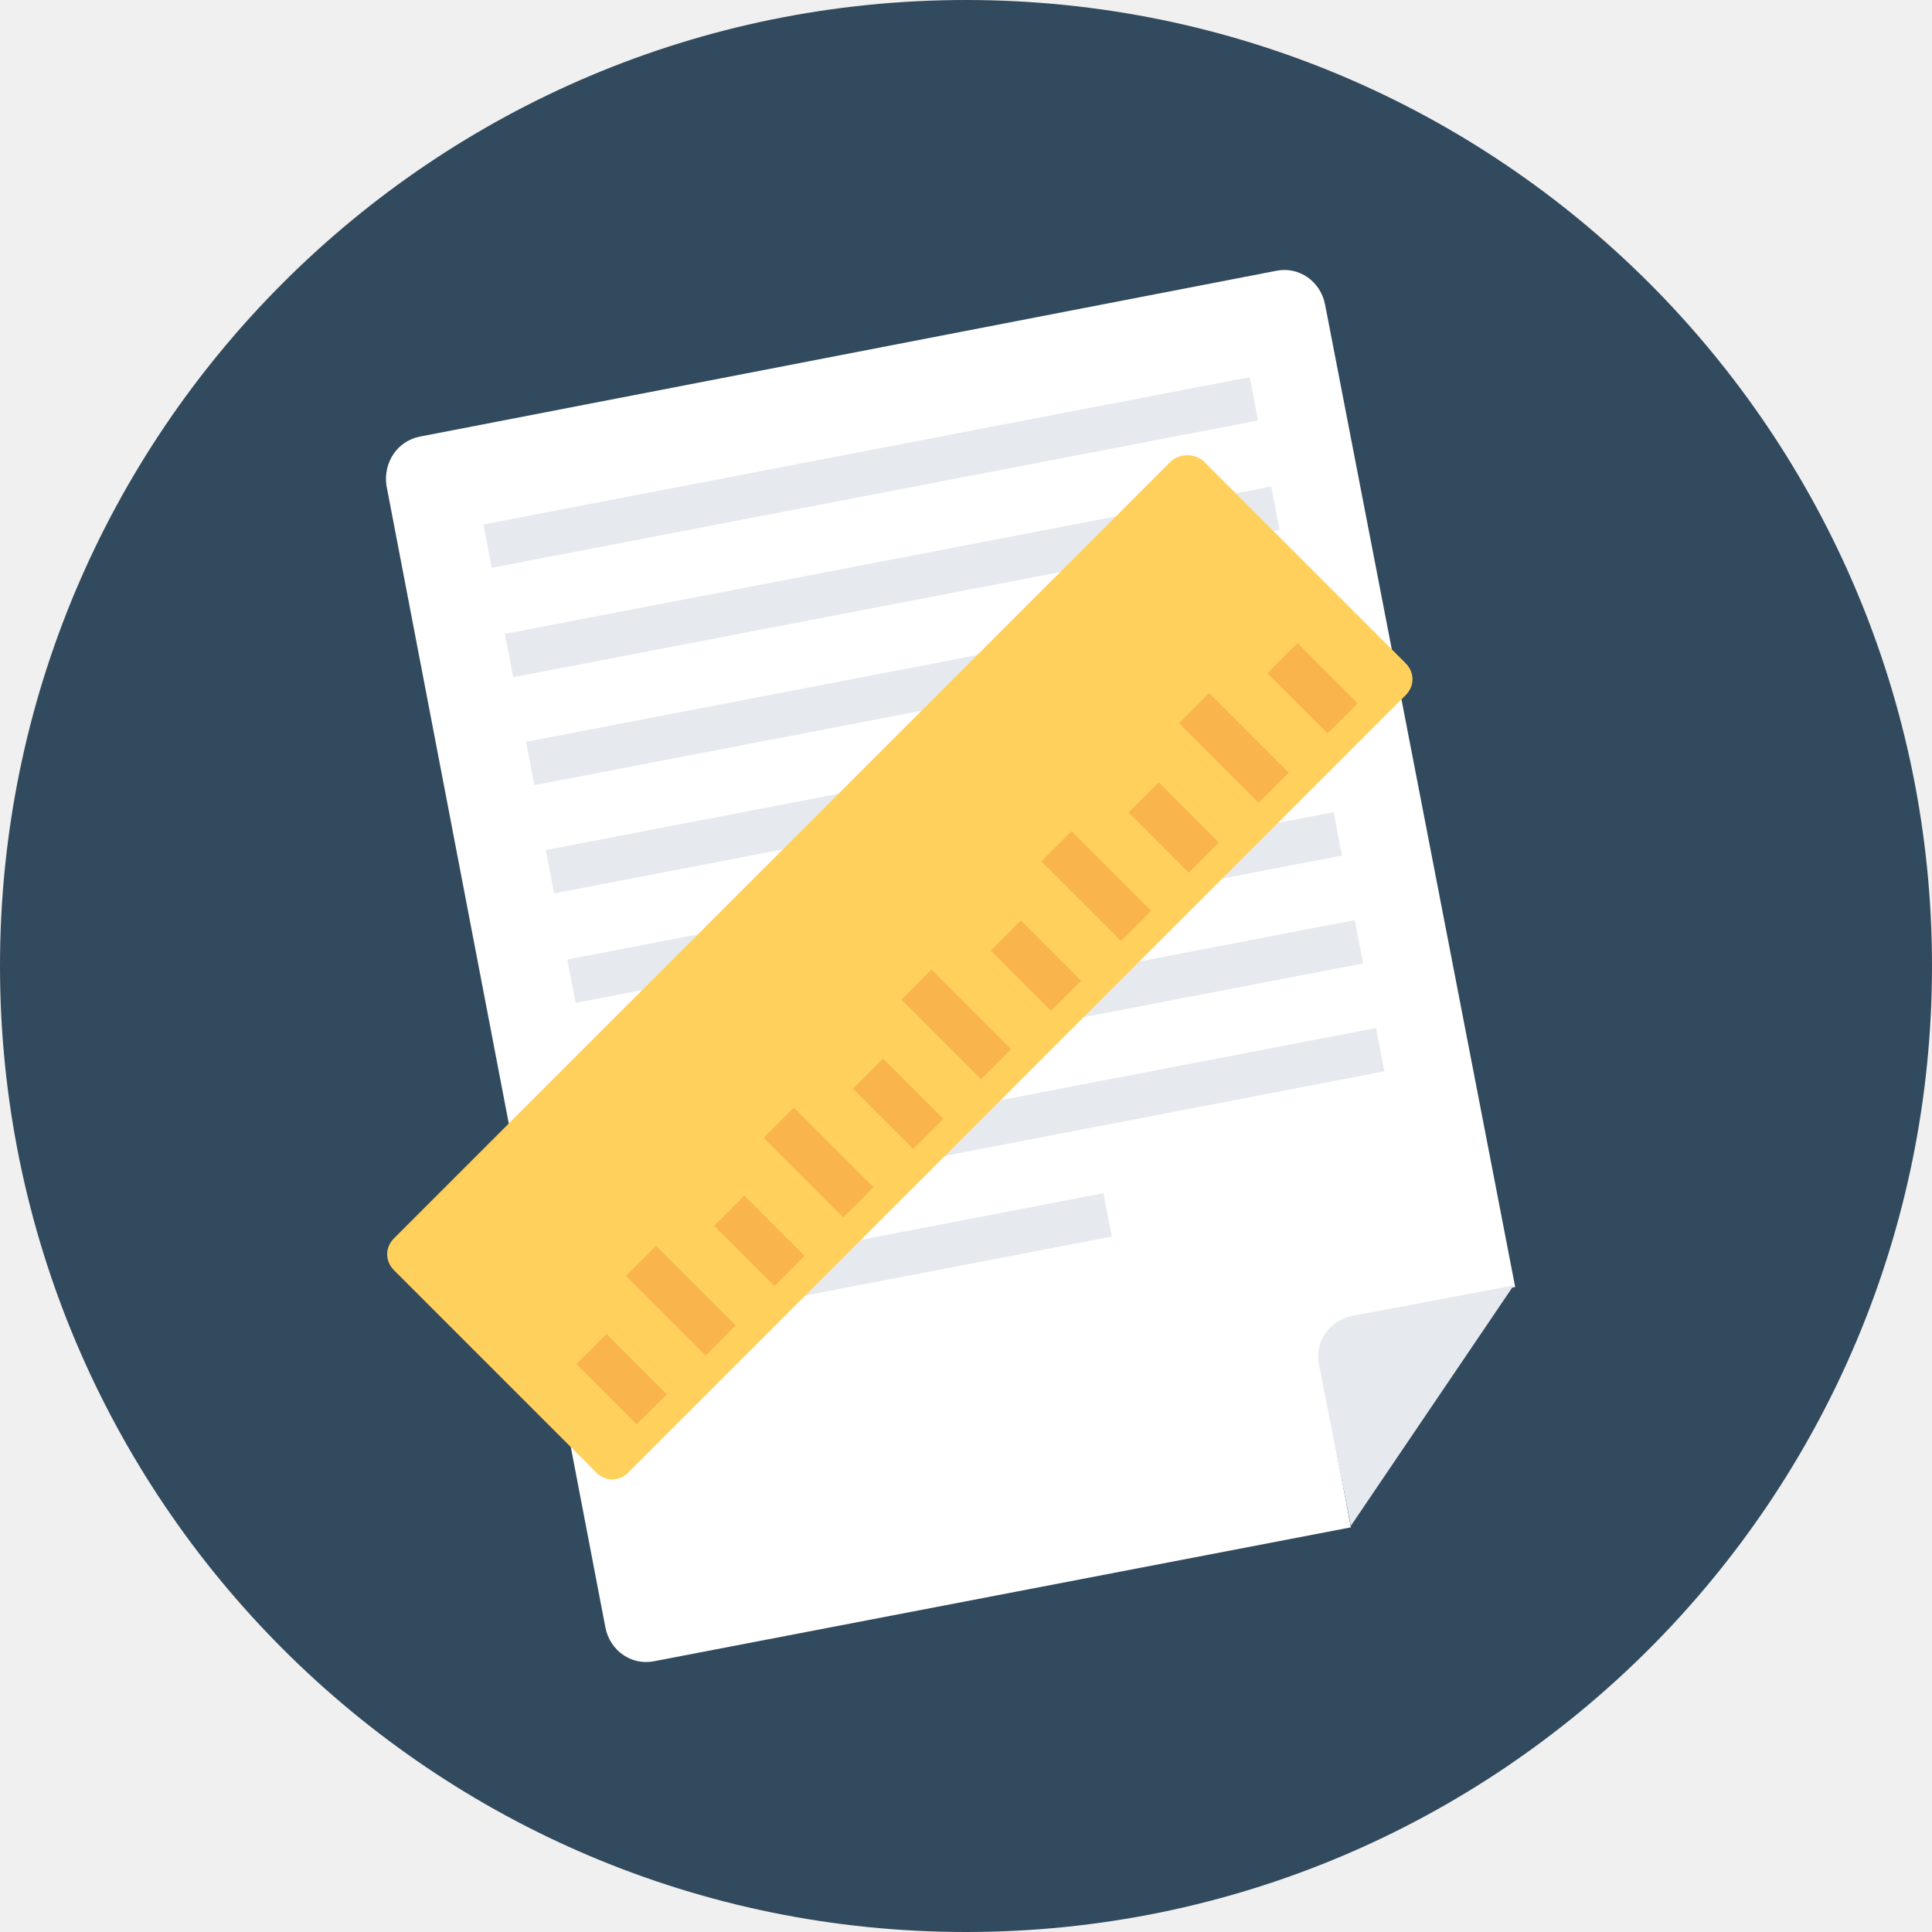
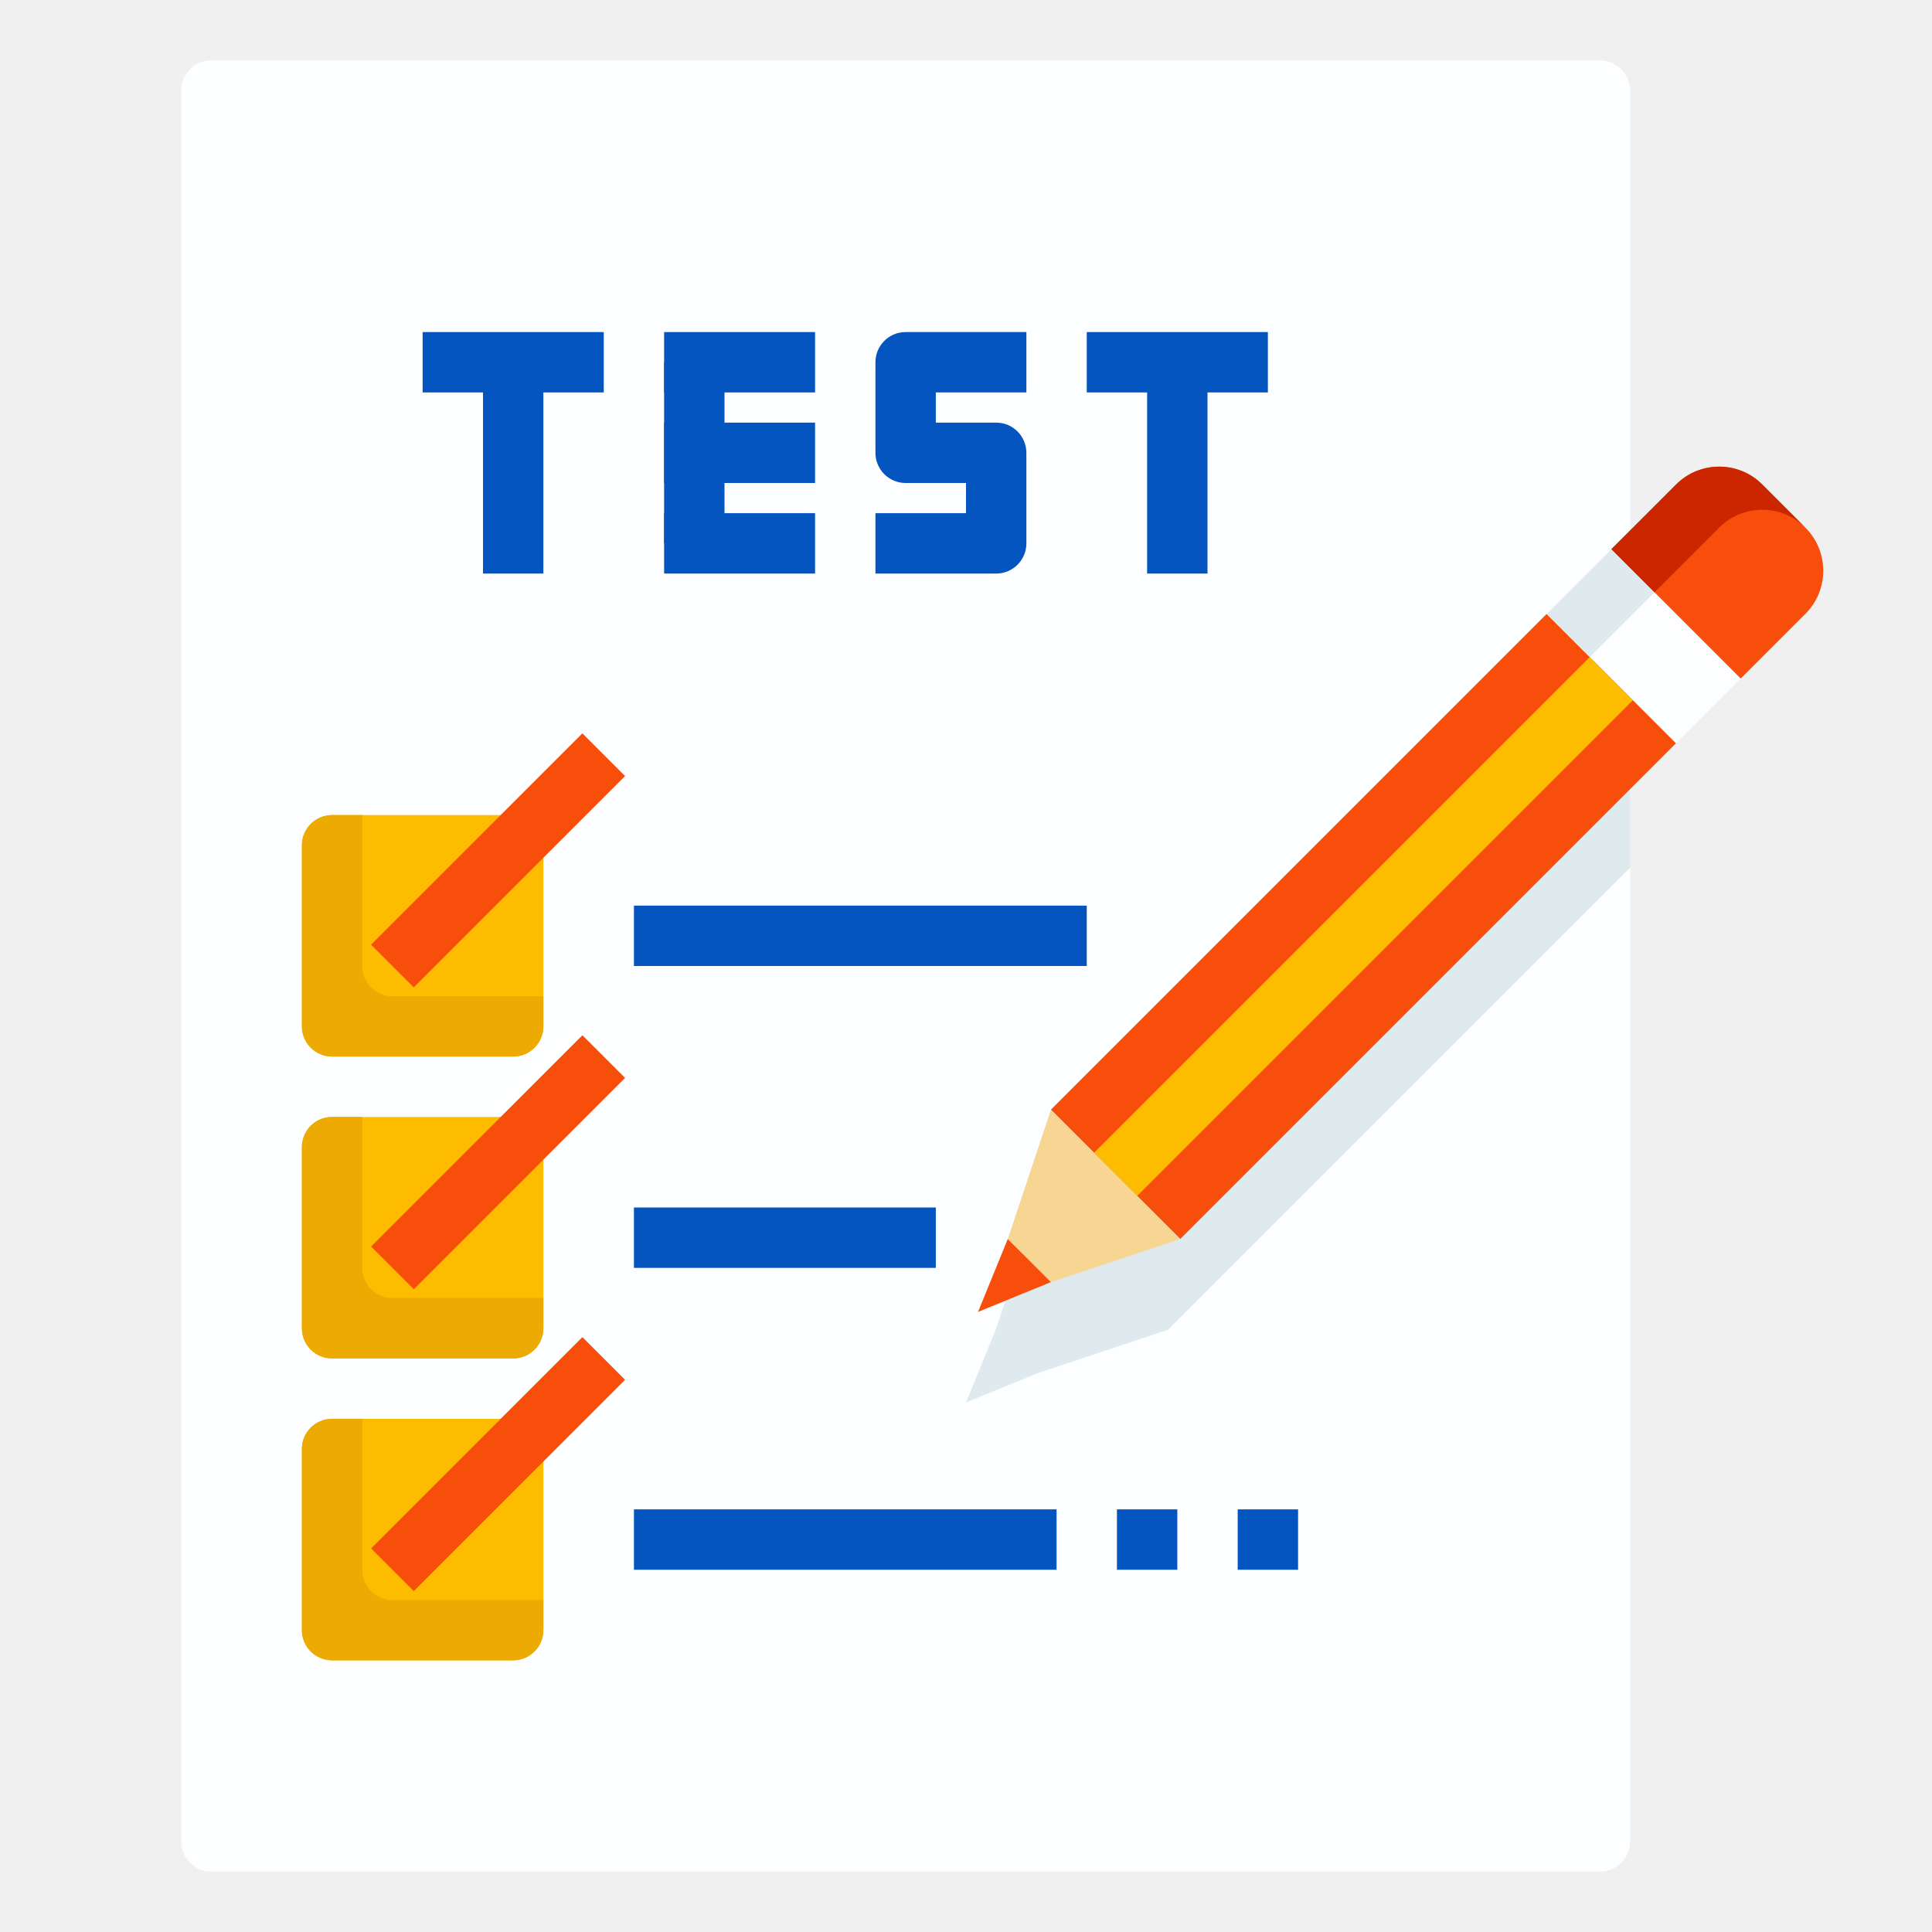
- <svg xmlns="http://www.w3.org/2000/svg" version="1.1" id="Layer_1" viewBox="0 0 508 508" xml:space="preserve">
-   <circle style="fill:#324A5E;" cx="254" cy="254" r="254" />
-   <path style="fill:#FFFFFF;" d="M101.6,127.6L159.2,428c1.2,6,6.8,10,12.8,8.8l183.2-35.2l-8-42.4c-1.2-6,2.8-11.6,8.8-12.8l42.4-8  L348.4,80c-1.2-6-6.8-10-12.8-8.8l-225.2,43.6C104.4,116,100.8,121.6,101.6,127.6z" />
-   <g>
-     <path style="fill:#E6E9EE;" d="M355.2,401.2L398,338l-42.4,8c-6,1.2-10,6.8-8.8,12.8L355.2,401.2z" />
-     <rect x="126.346" y="118.428" transform="matrix(-0.982 0.1888 -0.1888 -0.982 477.226 202.9956)" style="fill:#E6E9EE;" width="205.197" height="11.6" />
-     <rect x="131.999" y="147.2" transform="matrix(-0.982 0.1888 -0.1888 -0.982 493.862 258.9555)" style="fill:#E6E9EE;" width="205.197" height="11.6" />
-     <rect x="137.572" y="175.58" transform="matrix(-0.982 0.1888 -0.1888 -0.982 510.2661 314.1519)" style="fill:#E6E9EE;" width="205.197" height="11.6" />
-     <rect x="142.756" y="204.035" transform="matrix(-0.982 0.1888 -0.1888 -0.982 525.9139 369.5714)" style="fill:#E6E9EE;" width="205.197" height="11.6" />
-     <rect x="148.409" y="232.823" transform="matrix(-0.982 0.1888 -0.1888 -0.982 542.5529 425.5631)" style="fill:#E6E9EE;" width="205.197" height="11.6" />
-     <rect x="153.982" y="261.186" transform="matrix(-0.982 0.1888 -0.1888 -0.982 558.954 480.7278)" style="fill:#E6E9EE;" width="205.197" height="11.6" />
-     <rect x="159.559" y="289.566" transform="matrix(-0.982 0.1888 -0.1888 -0.982 575.3661 535.9235)" style="fill:#E6E9EE;" width="205.197" height="11.6" />
-     <rect x="165.577" y="325.606" transform="matrix(-0.982 0.1888 -0.1888 -0.982 516.4042 613.6204)" style="fill:#E6E9EE;" width="126.798" height="11.6" />
-   </g>
-   <path style="fill:#FFD05B;" d="M316.4,121.2l53.2,53.2c2.4,2.4,2.4,6,0,8.4L165.2,387.2c-2.4,2.4-6,2.4-8.4,0L103.6,334  c-2.4-2.4-2.4-6,0-8.4L308,121.2C310.4,119.2,314,119.2,316.4,121.2z" />
-   <g>
-     <rect x="164.204" y="336.391" transform="matrix(0.7071 0.7071 -0.7071 0.7071 294.2532 -26.408)" style="fill:#F9B54C;" width="29.6" height="11.2" />
-     <rect x="200.439" y="300.071" transform="matrix(0.7071 0.7071 -0.7071 0.7071 279.1841 -62.668)" style="fill:#F9B54C;" width="29.6" height="11.2" />
-     <rect x="236.642" y="263.751" transform="matrix(0.7071 0.7071 -0.7071 0.7071 264.1057 -98.9053)" style="fill:#F9B54C;" width="29.6" height="11.2" />
-     <rect x="273.451" y="227.391" transform="matrix(0.7071 0.7071 -0.7071 0.7071 249.1763 -135.5827)" style="fill:#F9B54C;" width="29.6" height="11.2" />
-     <rect x="309.654" y="191.071" transform="matrix(0.7071 0.7071 -0.7071 0.7071 234.0978 -171.82)" style="fill:#F9B54C;" width="29.6" height="11.2" />
-     <rect x="152.234" y="357.034" transform="matrix(0.7071 0.7071 -0.7071 0.7071 304.2899 -9.3524)" style="fill:#F9B54C;" width="22.4" height="11.2" />
-     <rect x="188.458" y="320.674" transform="matrix(0.7071 0.7071 -0.7071 0.7071 289.189 -45.6156)" style="fill:#F9B54C;" width="22.4" height="11.2" />
-     <rect x="224.964" y="284.637" transform="matrix(0.7071 0.7071 -0.7071 0.7071 274.3992 -81.9843)" style="fill:#F9B54C;" width="22.4" height="11.2" />
-     <rect x="261.195" y="248.317" transform="matrix(0.7071 0.7071 -0.7071 0.7071 259.3289 -118.2414)" style="fill:#F9B54C;" width="22.4" height="11.2" />
-     <rect x="297.43" y="211.997" transform="matrix(0.7071 0.7071 -0.7071 0.7071 244.2598 -154.5014)" style="fill:#F9B54C;" width="22.4" height="11.2" />
-     <rect x="333.916" y="175.354" transform="matrix(0.7071 0.7071 -0.7071 0.7071 229.0359 -191.0333)" style="fill:#F9B54C;" width="22.4" height="11.2" />
+ <svg xmlns="http://www.w3.org/2000/svg" width="800px" height="800px" viewBox="0 0 64 64">
+   <g data-name="19_Test" id="_19_Test">
+     <path d="M53,62H7a1,1,0,0,1-1-1V3A1,1,0,0,1,7,2H53a1,1,0,0,1,1,1V61A1,1,0,0,1,53,62Z" style="fill:#fdfeff" />
+     <path d="M17,35H11a1,1,0,0,1-1-1V28a1,1,0,0,1,1-1h6a1,1,0,0,1,1,1v6A1,1,0,0,1,17,35Z" style="fill:#febc00" />
+     <path d="M13,33a1,1,0,0,1-1-1V27H11a1,1,0,0,0-1,1v6a1,1,0,0,0,1,1h6a1,1,0,0,0,1-1V33Z" style="fill:#edaa03" />
+     <path d="M17,45H11a1,1,0,0,1-1-1V38a1,1,0,0,1,1-1h6a1,1,0,0,1,1,1v6A1,1,0,0,1,17,45Z" style="fill:#febc00" />
+     <path d="M17,55H11a1,1,0,0,1-1-1V48a1,1,0,0,1,1-1h6a1,1,0,0,1,1,1v6A1,1,0,0,1,17,55Z" style="fill:#febc00" />
+     <rect height="2" style="fill:#0455bf" width="15" x="21" y="30" />
+     <rect height="2" style="fill:#0455bf" width="10" x="21" y="40" />
+     <rect height="2" style="fill:#0455bf" width="14" x="21" y="50" />
+     <rect height="2" style="fill:#f74e0c" transform="translate(-15.32 20.015) rotate(-45)" width="9.899" x="11.55" y="27.5" />
+     <rect height="2" style="fill:#f74e0c" transform="translate(-22.391 22.944) rotate(-45)" width="9.899" x="11.55" y="37.5" />
+     <rect height="2" style="fill:#f74e0c" transform="translate(-29.462 25.873) rotate(-45)" width="9.899" x="11.55" y="47.5" />
+     <rect height="2" style="fill:#0455bf" width="6" x="14" y="11" />
+     <rect height="7" style="fill:#0455bf" width="2" x="16" y="12" />
+     <rect height="2" style="fill:#0455bf" width="6" x="36" y="11" />
+     <rect height="7" style="fill:#0455bf" width="2" x="38" y="12" />
+     <rect height="6" style="fill:#0455bf" width="2" x="22" y="12" />
+     <rect height="2" style="fill:#0455bf" width="5" x="22" y="11" />
+     <rect height="2" style="fill:#0455bf" width="5" x="22" y="17" />
+     <rect height="2" style="fill:#0455bf" width="5" x="22" y="14" />
+     <path d="M33,19H29V17h3V16H30a1,1,0,0,1-1-1V12a1,1,0,0,1,1-1h4v2H31v1h2a1,1,0,0,1,1,1v3A1,1,0,0,1,33,19Z" style="fill:#0455bf" />
+     <rect height="2" style="fill:#0455bf" width="2" x="37" y="50" />
+     <rect height="2" style="fill:#0455bf" width="2" x="41" y="50" />
+     <path d="M13,43a1,1,0,0,1-1-1V37H11a1,1,0,0,0-1,1v6a1,1,0,0,0,1,1h6a1,1,0,0,0,1-1V43Z" style="fill:#edaa03" />
+     <path d="M13,53a1,1,0,0,1-1-1V47H11a1,1,0,0,0-1,1v6a1,1,0,0,0,1,1h6a1,1,0,0,0,1-1V53Z" style="fill:#edaa03" />
+     <polygon points="52.981 21.192 50.839 23.335 34.414 39.759 32.986 44.044 32 46.459 34.414 45.472 38.699 44.044 54 28.743 54 20.174 52.981 21.192" style="fill:#dfeaef" />
+     <rect height="6.059" style="fill:#f74e0c" transform="translate(-8.472 40.927) rotate(-45)" width="23.228" x="33.553" y="27.66" />
+     <rect height="2.02" style="fill:#febc00" transform="translate(-8.472 40.927) rotate(-45)" width="23.228" x="33.553" y="29.68" />
+     <rect height="6.059" style="fill:#fdfeff" transform="translate(0.812 44.772) rotate(-45)" width="3.03" x="52.936" y="18.376" />
+     <rect height="2.02" style="fill:#dfeaef" transform="translate(1.403 43.344) rotate(-45)" width="3.03" x="51.508" y="18.968" />
+     <path d="M57.664,22.477l-4.285-4.285,2.143-2.142a2.019,2.019,0,0,1,2.856,0l1.428,1.428a2.02,2.02,0,0,1,0,2.857Z" style="fill:#f74e0c" />
+     <path d="M59.806,17.478,58.378,16.05a2.019,2.019,0,0,0-2.856,0l-2.143,2.142,1.429,1.429,2.142-2.143A2.021,2.021,0,0,1,59.806,17.478Z" style="fill:#cc2600" />
+     <polygon points="34.813 42.472 33.384 41.044 34.813 36.759 39.097 41.044 34.813 42.472" style="fill:#f7d694" />
+     <polygon points="33.384 41.044 32.398 43.459 34.813 42.472 33.384 41.044" style="fill:#f74e0c" />
  </g>
</svg>
